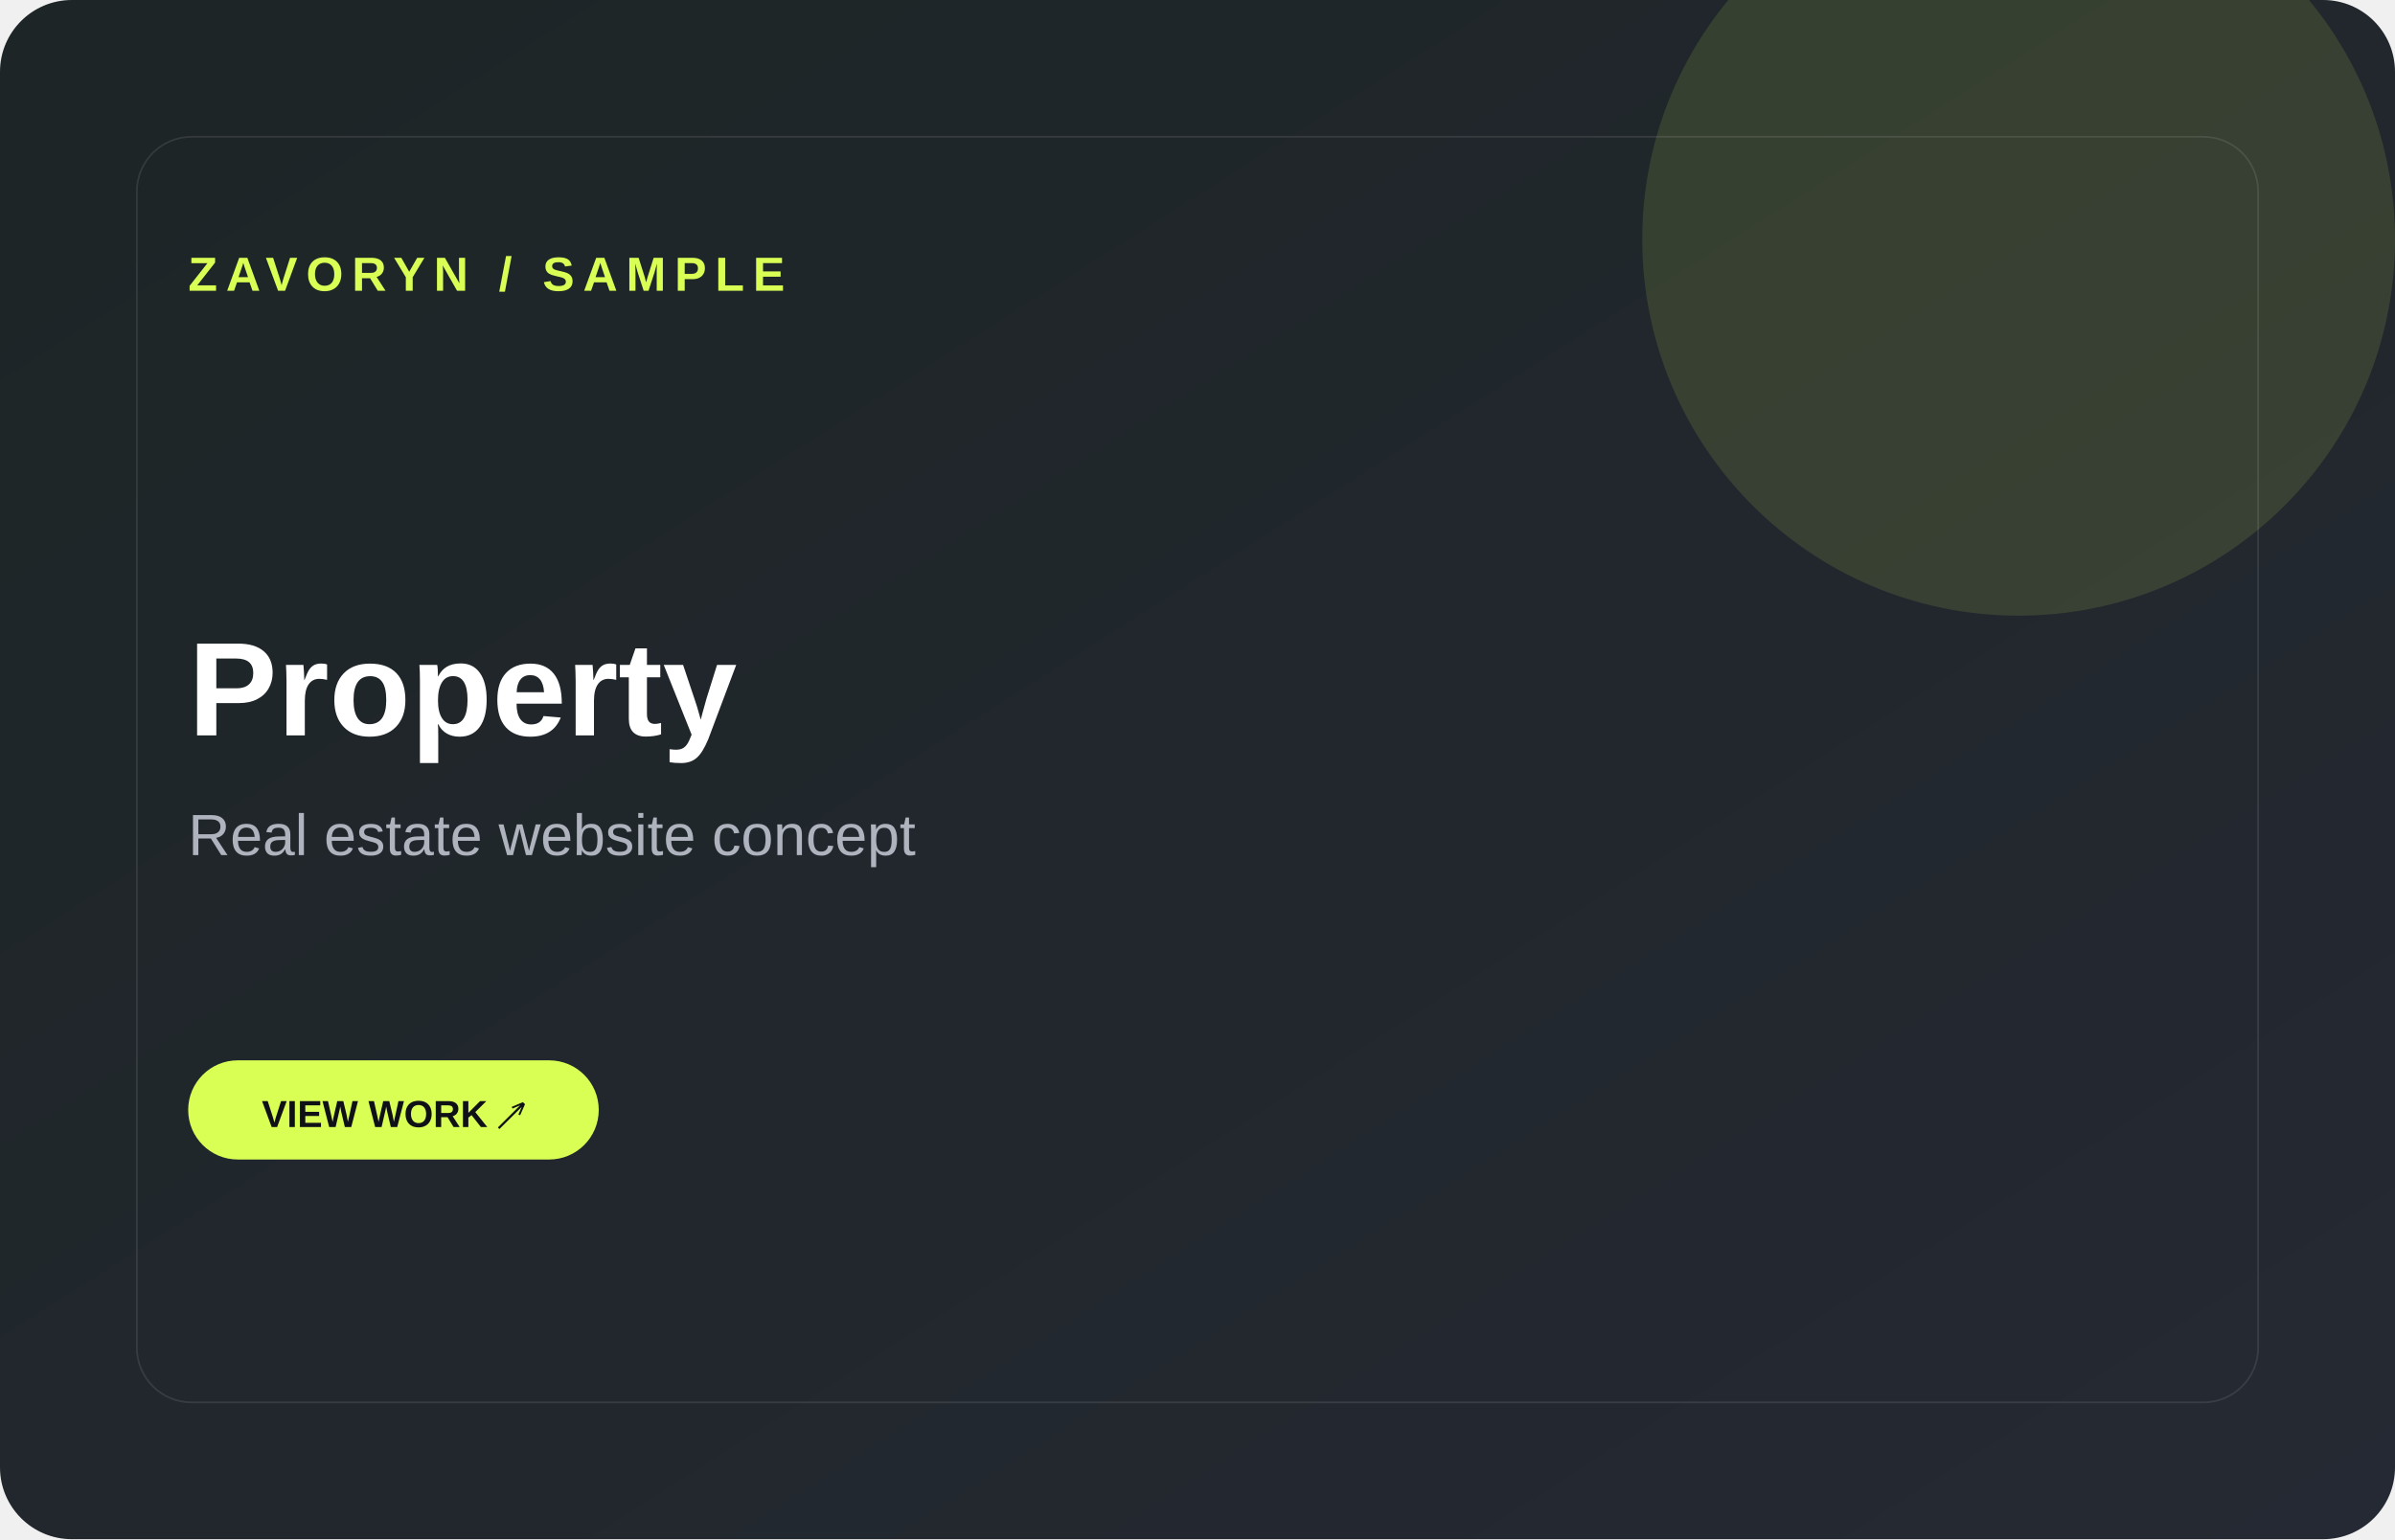
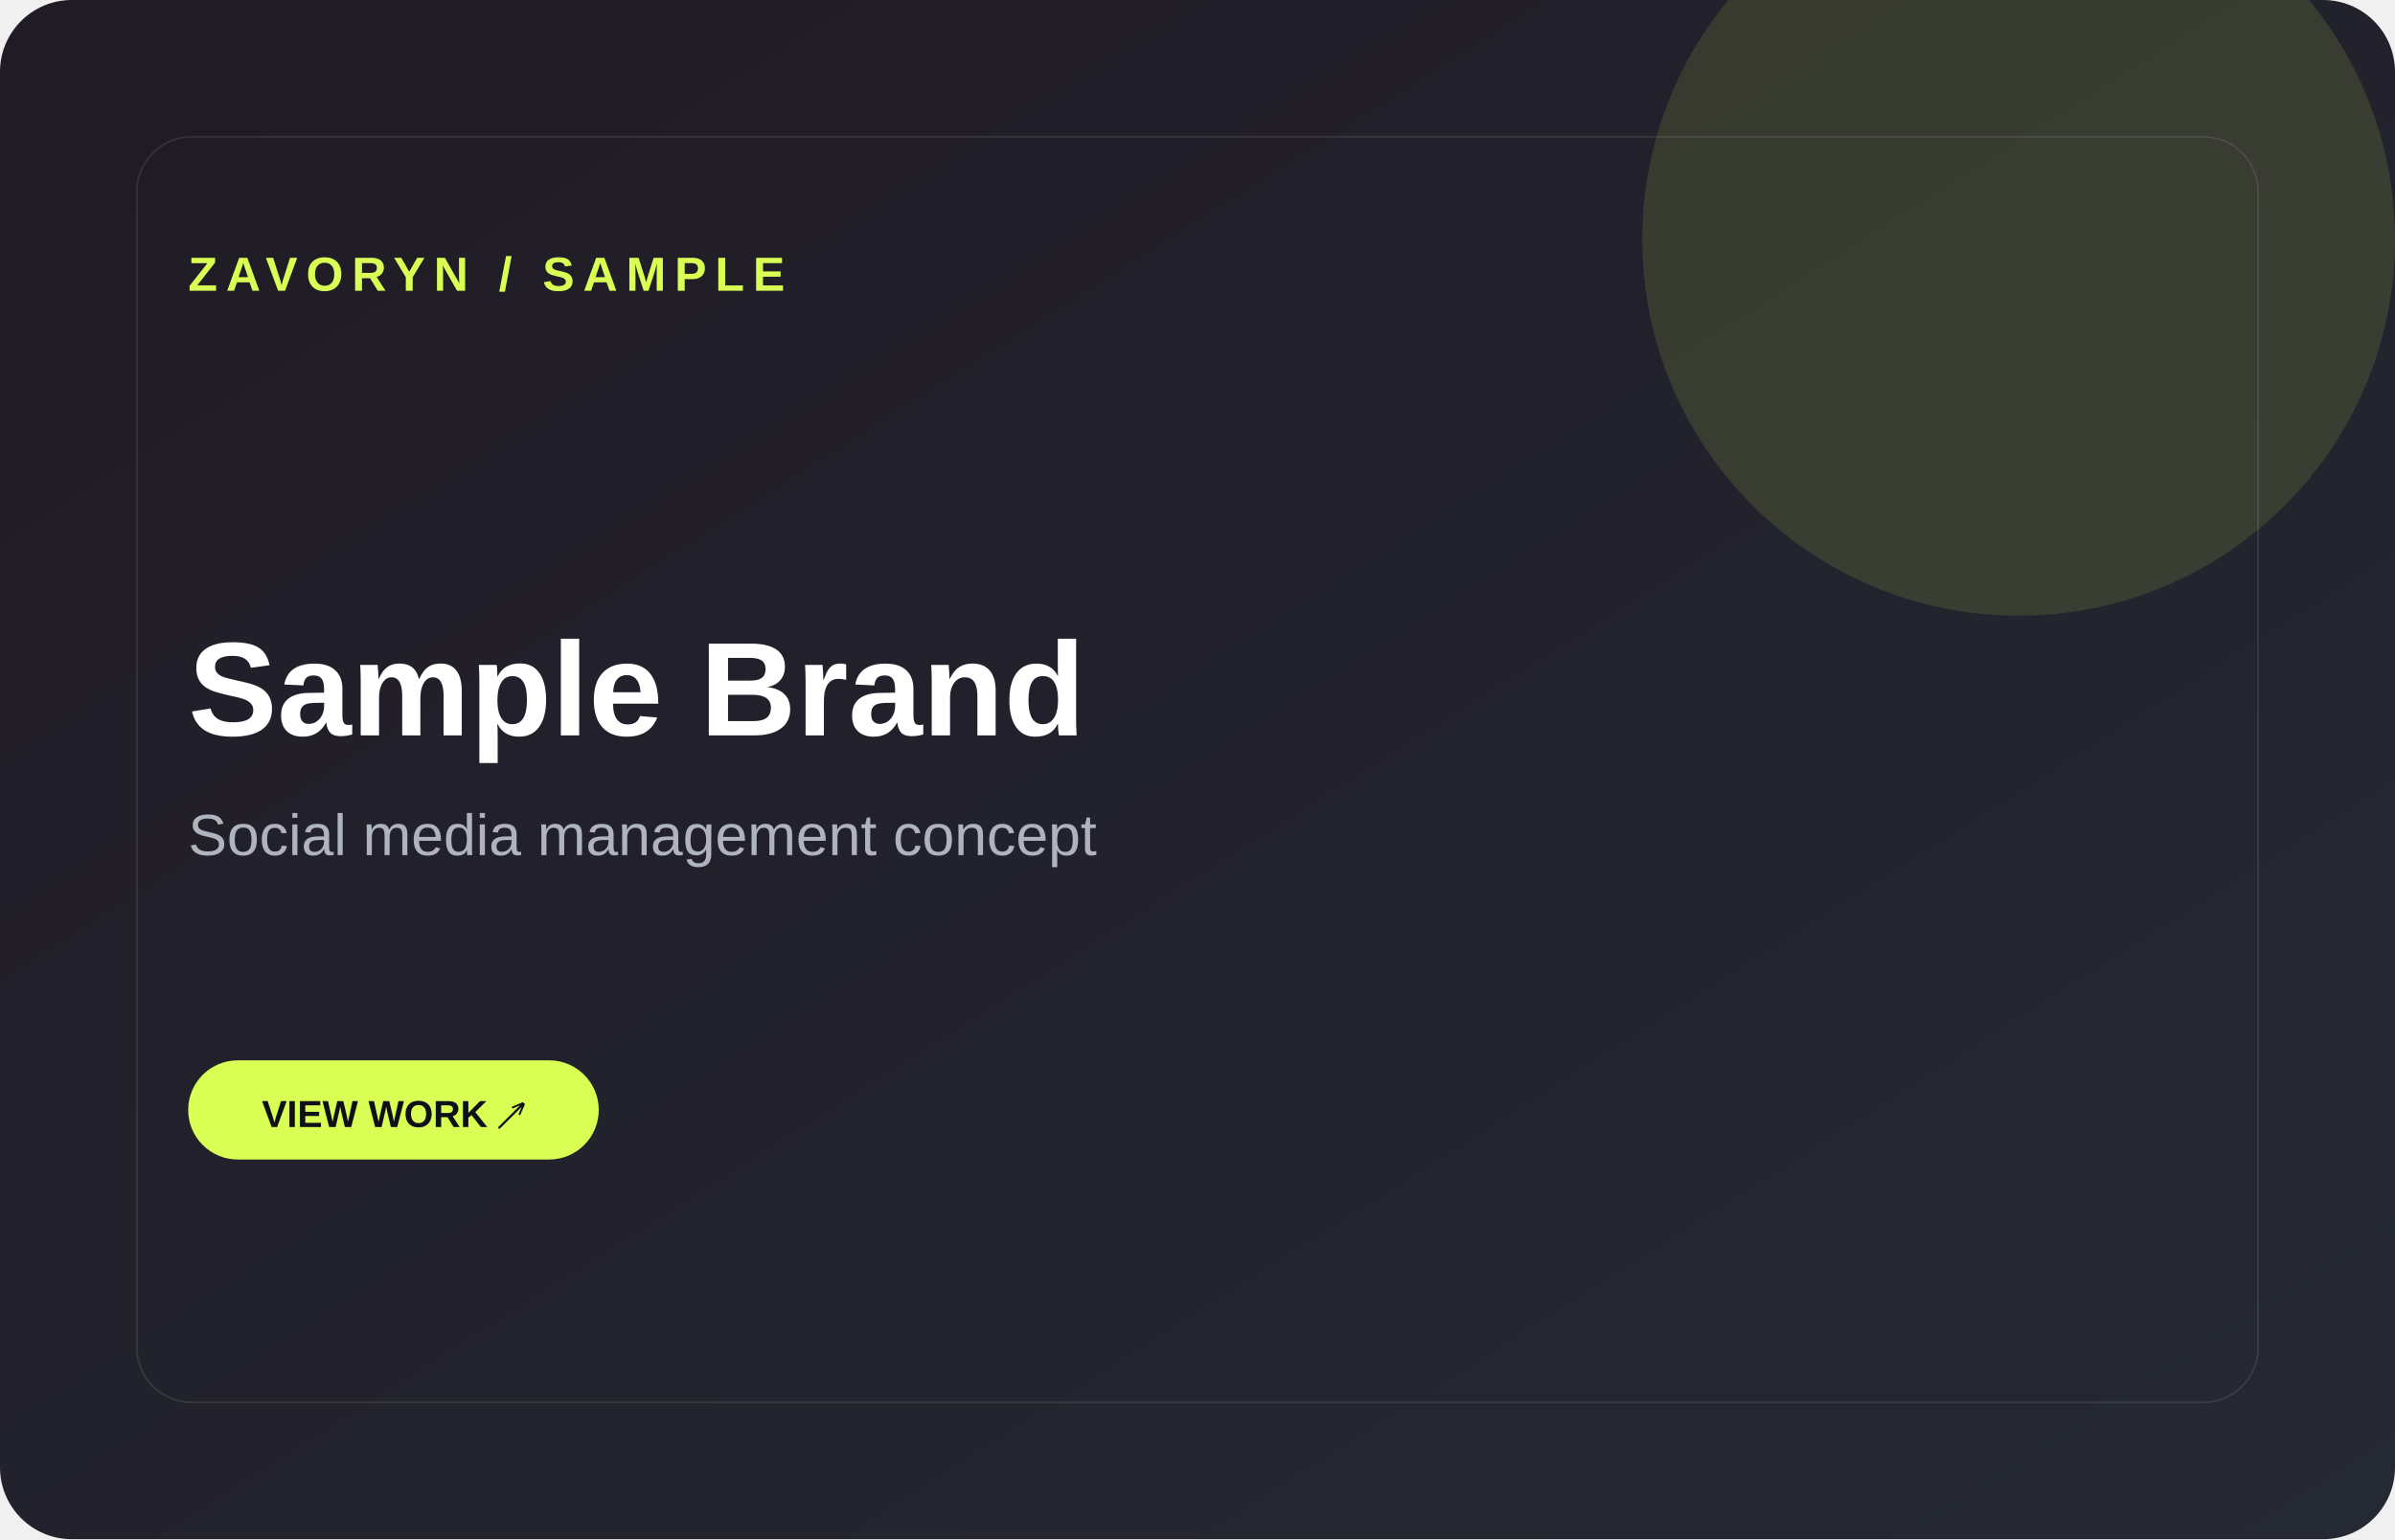
<svg xmlns="http://www.w3.org/2000/svg" width="1400" height="900" viewBox="0 0 1400 900">
  <defs>
    <linearGradient id="g" x1="0" y1="0" x2="1" y2="1">
-       <stop stop-color="#1d2526" />
+       <stop stop-color="#201b25" />
      <stop offset="1" stop-color="#252933" />
    </linearGradient>
  </defs>
  <rect width="1400" height="900" rx="42" fill="url(#g)" />
  <circle cx="1180" cy="140" r="220" fill="#d9ff55" opacity=".12" />
  <rect x="80" y="80" width="1240" height="740" rx="32" fill="none" stroke="#ffffff" opacity=".1" />
  <text x="110" y="170" fill="#d9ff55" font-family="Arial" font-size="28" font-weight="700" letter-spacing="5">ZAVORYN / SAMPLE</text>
-   <text x="110" y="430" fill="#fff" font-family="Arial" font-size="78" font-weight="700">Property</text>
-   <text x="110" y="500" fill="#aeb3bd" font-family="Arial" font-size="34">Real estate website concept</text>
+   <text x="110" y="430" fill="#fff" font-family="Arial" font-size="78" font-weight="700">Sample Brand</text>
+   <text x="110" y="500" fill="#aeb3bd" font-family="Arial" font-size="34">Social media management concept</text>
  <rect x="110" y="620" width="240" height="58" rx="29" fill="#d9ff55" />
  <text x="230" y="659" text-anchor="middle" fill="#101116" font-family="Arial" font-size="22" font-weight="700">VIEW WORK ↗</text>
</svg>
